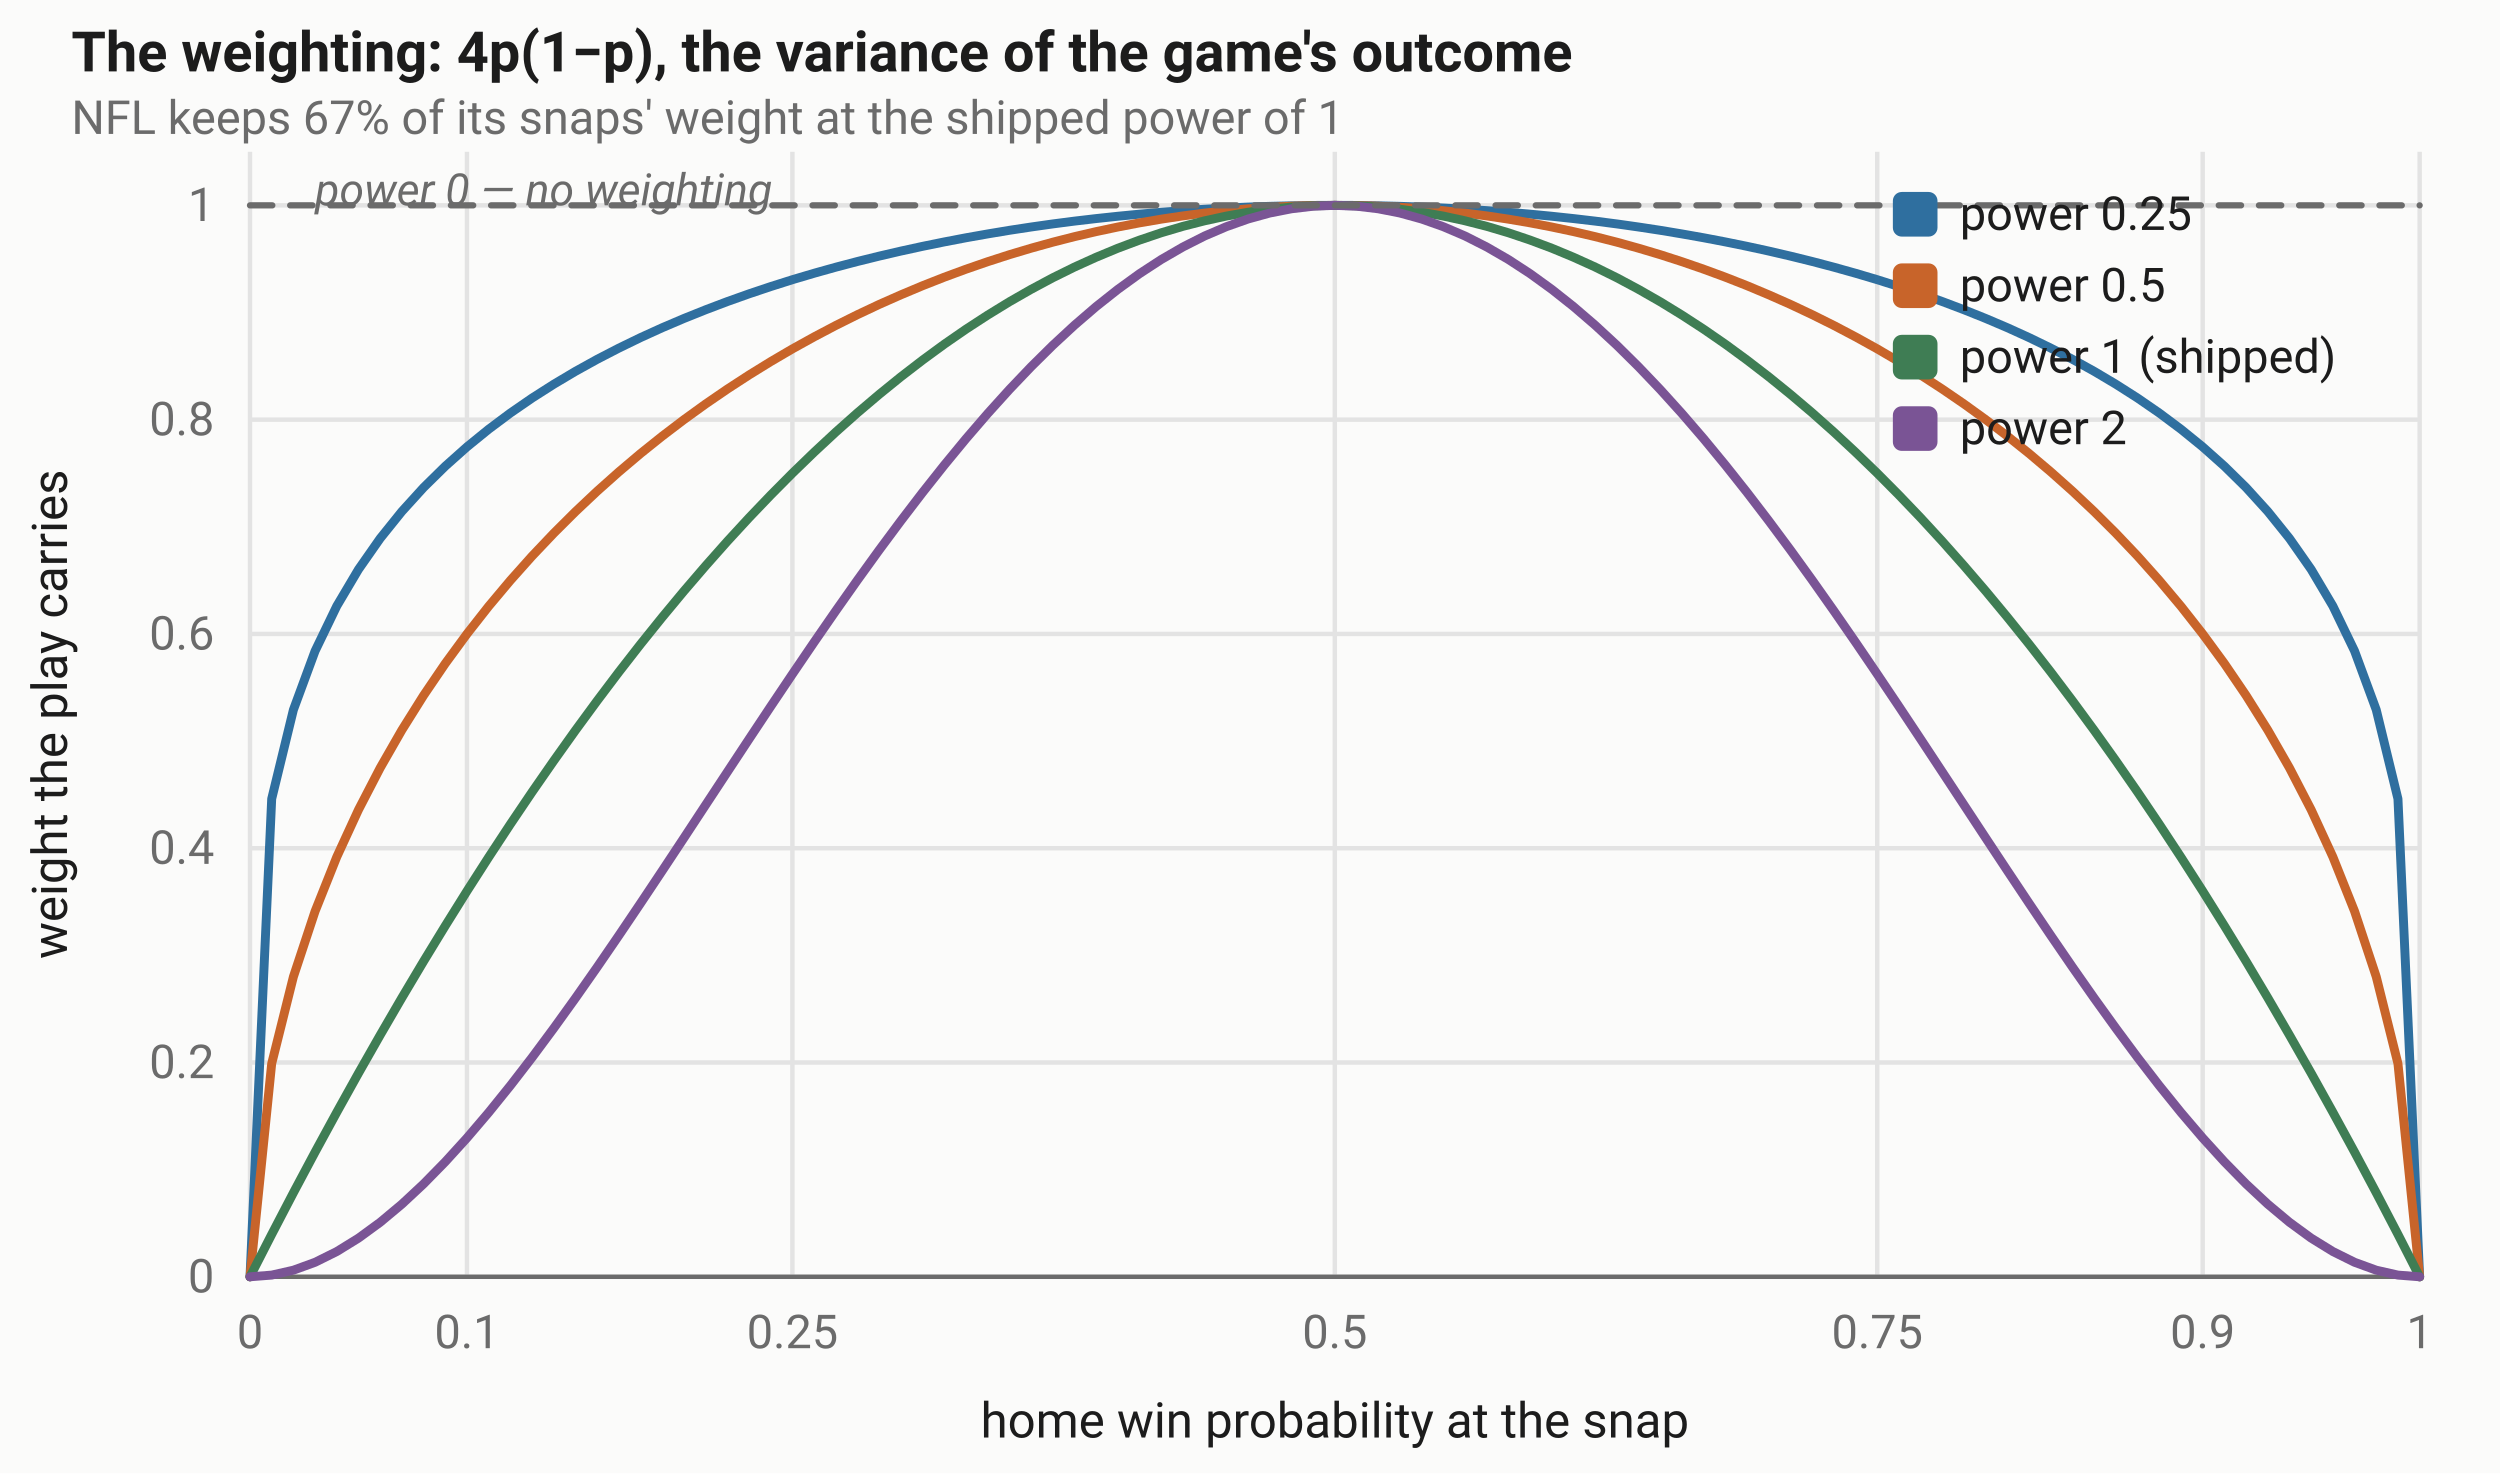
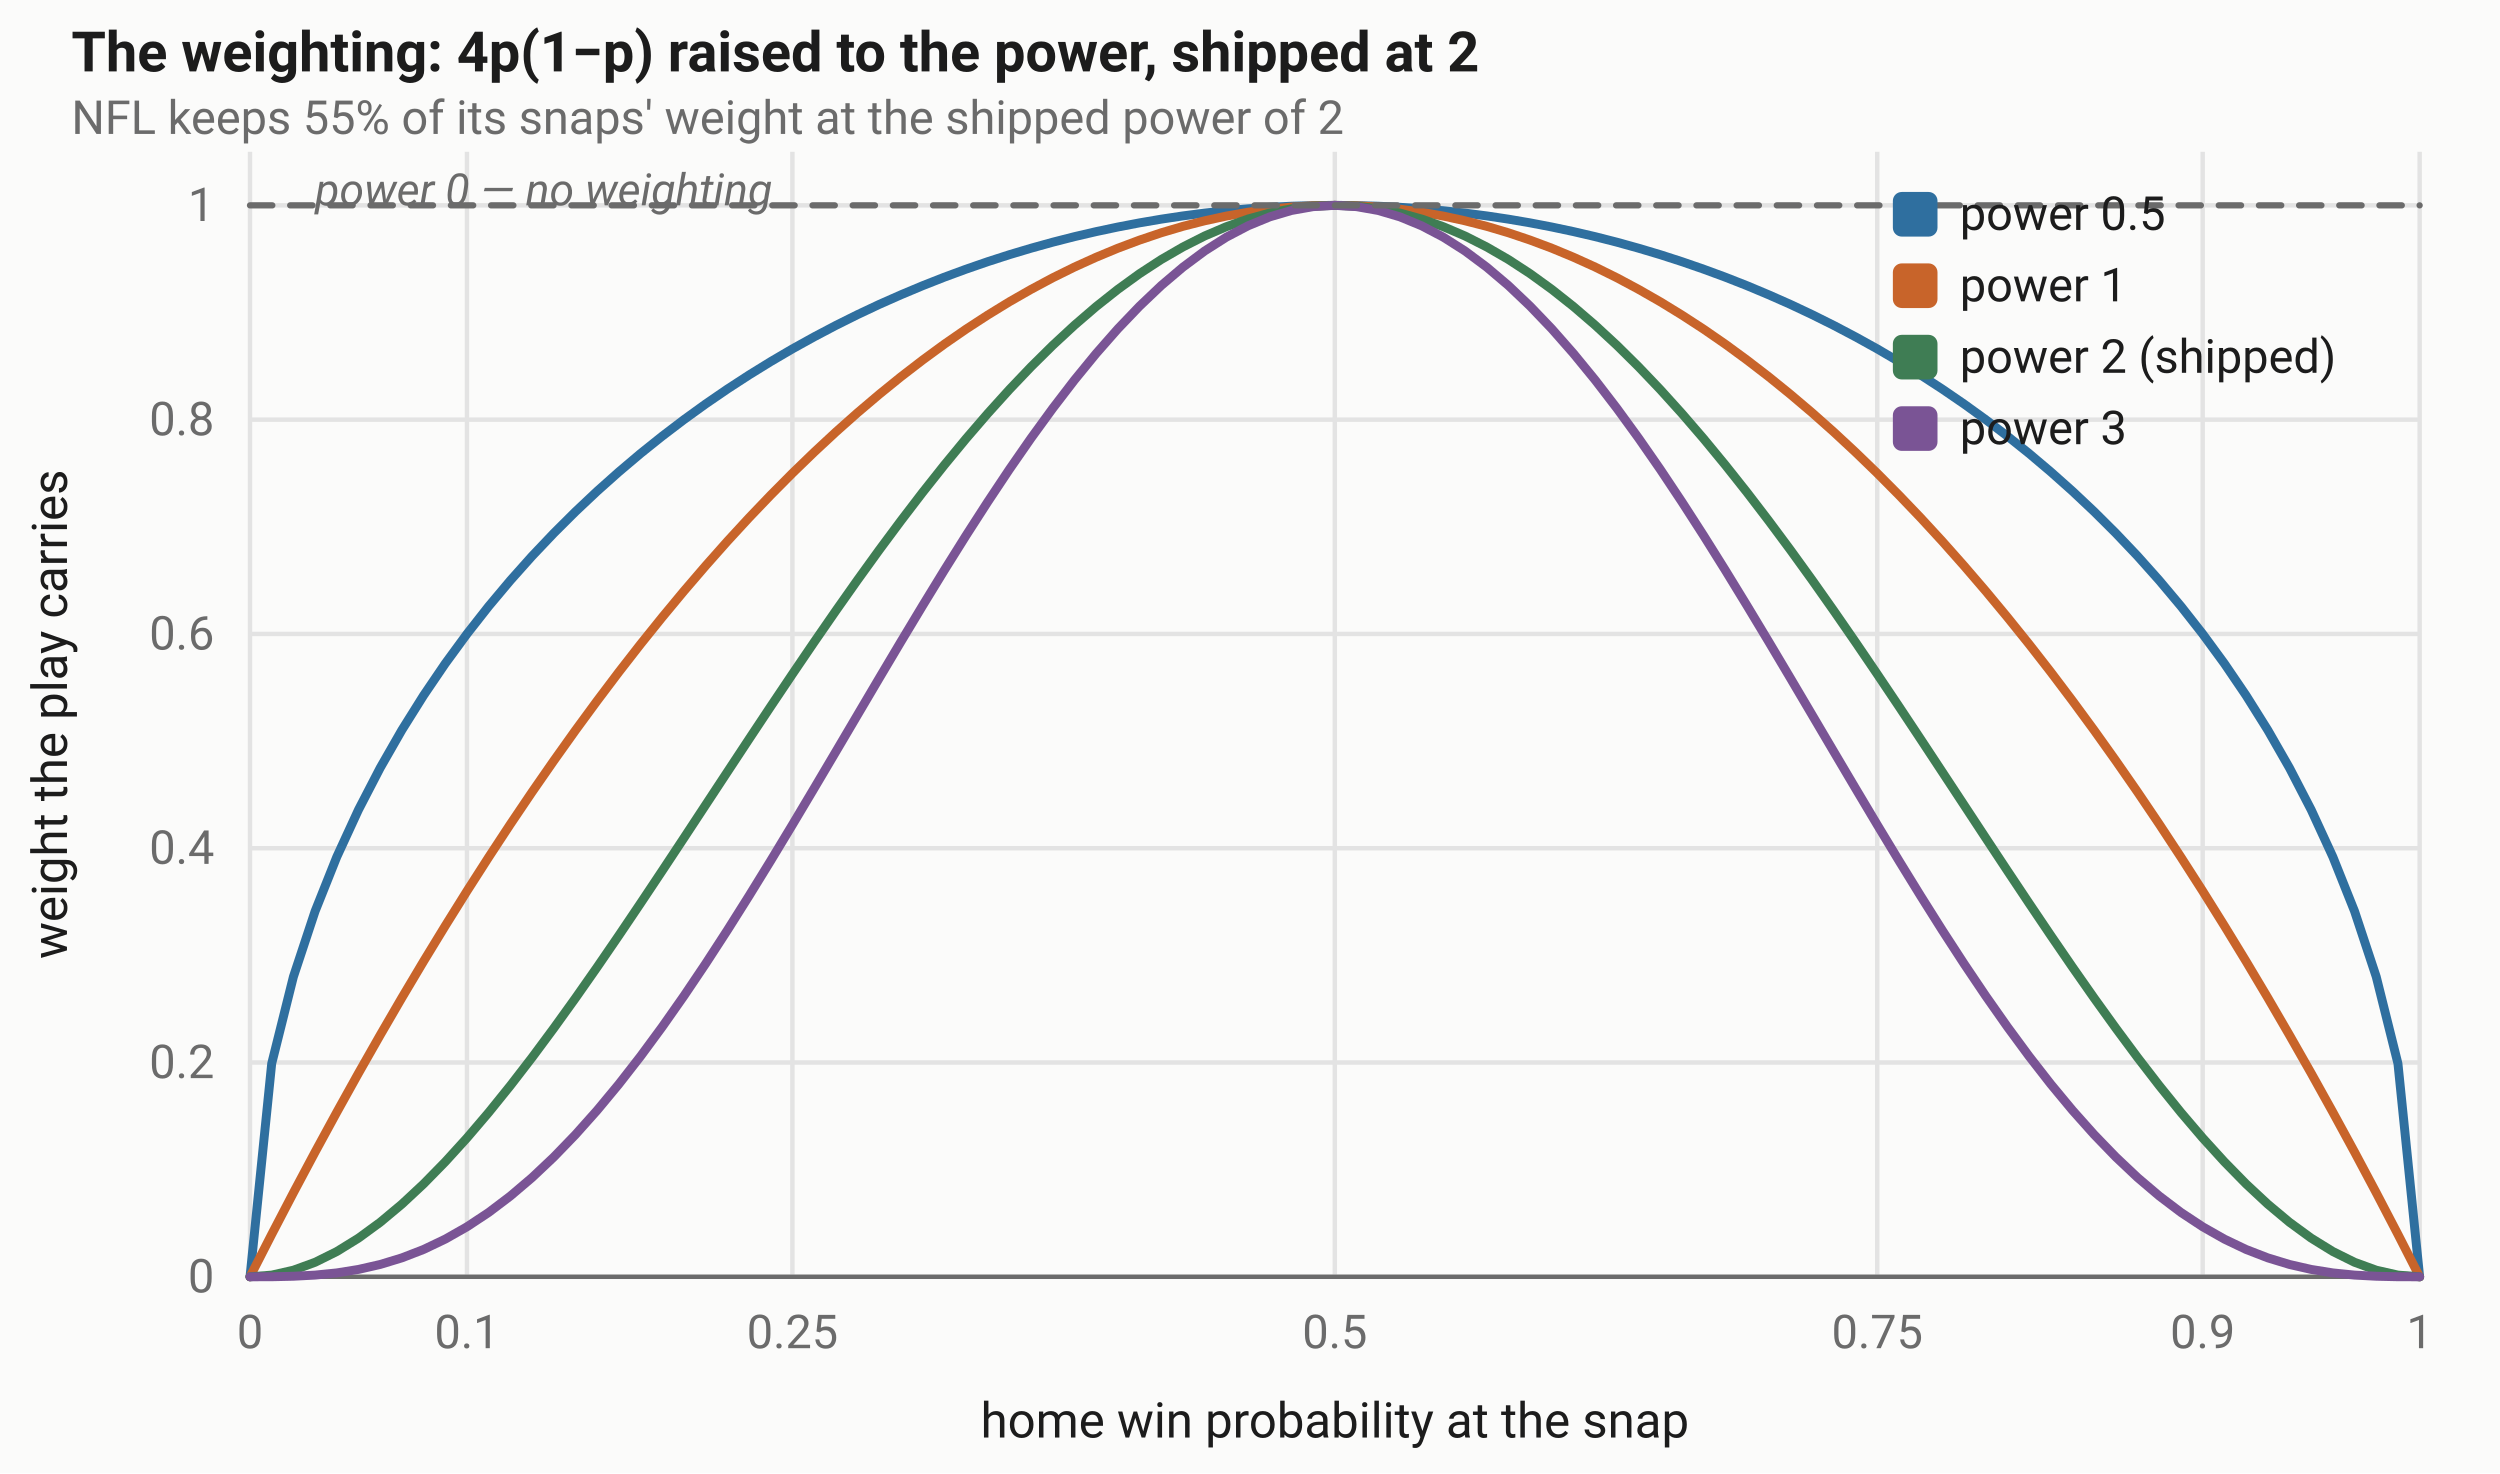
- <svg xmlns="http://www.w3.org/2000/svg" width="560" height="330" viewBox="0 0 560 330" role="img" aria-label="The weighting: 4p(1−p), the variance of the game's outcome">
+ <svg xmlns="http://www.w3.org/2000/svg" width="560" height="330" viewBox="0 0 560 330" role="img" aria-label="The weighting: 4p(1−p) raised to the power, shipped at 2">
  <rect width="560" height="330" fill="#fbfbfa" />
-   <text x="16" y="16" font-family="ui-sans-serif, -apple-system, 'Segoe UI', Roboto, 'Helvetica Neue', Arial, sans-serif" font-size="12.5" font-weight="600" fill="#1c1c1c">The weighting: 4p(1−p), the variance of the game's outcome</text>
-   <text x="16" y="30" font-family="ui-sans-serif, -apple-system, 'Segoe UI', Roboto, 'Helvetica Neue', Arial, sans-serif" font-size="10.5" fill="#6b6b6b">NFL keeps 67% of its snaps' weight at the shipped power of 1</text>
+   <text x="16" y="16" font-family="ui-sans-serif, -apple-system, 'Segoe UI', Roboto, 'Helvetica Neue', Arial, sans-serif" font-size="12.5" font-weight="600" fill="#1c1c1c">The weighting: 4p(1−p) raised to the power, shipped at 2</text>
+   <text x="16" y="30" font-family="ui-sans-serif, -apple-system, 'Segoe UI', Roboto, 'Helvetica Neue', Arial, sans-serif" font-size="10.5" fill="#6b6b6b">NFL keeps 55% of its snaps' weight at the shipped power of 2</text>
  <line x1="56" y1="286.00" x2="542" y2="286.00" stroke="#e3e3e3" stroke-width="1" />
  <text x="48.00" y="289.50" font-family="ui-sans-serif, -apple-system, 'Segoe UI', Roboto, 'Helvetica Neue', Arial, sans-serif" font-size="10.5" fill="#6b6b6b" text-anchor="end" font-weight="400">0</text>
  <line x1="56" y1="238.00" x2="542" y2="238.00" stroke="#e3e3e3" stroke-width="1" />
  <text x="48.00" y="241.50" font-family="ui-sans-serif, -apple-system, 'Segoe UI', Roboto, 'Helvetica Neue', Arial, sans-serif" font-size="10.5" fill="#6b6b6b" text-anchor="end" font-weight="400">0.2</text>
  <line x1="56" y1="190.00" x2="542" y2="190.00" stroke="#e3e3e3" stroke-width="1" />
  <text x="48.00" y="193.50" font-family="ui-sans-serif, -apple-system, 'Segoe UI', Roboto, 'Helvetica Neue', Arial, sans-serif" font-size="10.5" fill="#6b6b6b" text-anchor="end" font-weight="400">0.4</text>
  <line x1="56" y1="142.00" x2="542" y2="142.00" stroke="#e3e3e3" stroke-width="1" />
  <text x="48.00" y="145.50" font-family="ui-sans-serif, -apple-system, 'Segoe UI', Roboto, 'Helvetica Neue', Arial, sans-serif" font-size="10.5" fill="#6b6b6b" text-anchor="end" font-weight="400">0.6</text>
  <line x1="56" y1="94.00" x2="542" y2="94.00" stroke="#e3e3e3" stroke-width="1" />
  <text x="48.00" y="97.50" font-family="ui-sans-serif, -apple-system, 'Segoe UI', Roboto, 'Helvetica Neue', Arial, sans-serif" font-size="10.5" fill="#6b6b6b" text-anchor="end" font-weight="400">0.8</text>
  <line x1="56" y1="46.00" x2="542" y2="46.00" stroke="#e3e3e3" stroke-width="1" />
  <text x="48.00" y="49.50" font-family="ui-sans-serif, -apple-system, 'Segoe UI', Roboto, 'Helvetica Neue', Arial, sans-serif" font-size="10.5" fill="#6b6b6b" text-anchor="end" font-weight="400">1</text>
  <line x1="56.00" y1="34" x2="56.00" y2="286" stroke="#e3e3e3" stroke-width="1" />
  <text x="56.00" y="302.00" font-family="ui-sans-serif, -apple-system, 'Segoe UI', Roboto, 'Helvetica Neue', Arial, sans-serif" font-size="10.5" fill="#6b6b6b" text-anchor="middle" font-weight="400">0</text>
  <line x1="104.60" y1="34" x2="104.60" y2="286" stroke="#e3e3e3" stroke-width="1" />
  <text x="104.60" y="302.00" font-family="ui-sans-serif, -apple-system, 'Segoe UI', Roboto, 'Helvetica Neue', Arial, sans-serif" font-size="10.5" fill="#6b6b6b" text-anchor="middle" font-weight="400">0.1</text>
  <line x1="177.50" y1="34" x2="177.50" y2="286" stroke="#e3e3e3" stroke-width="1" />
  <text x="177.50" y="302.00" font-family="ui-sans-serif, -apple-system, 'Segoe UI', Roboto, 'Helvetica Neue', Arial, sans-serif" font-size="10.5" fill="#6b6b6b" text-anchor="middle" font-weight="400">0.25</text>
  <line x1="299.00" y1="34" x2="299.00" y2="286" stroke="#e3e3e3" stroke-width="1" />
  <text x="299.00" y="302.00" font-family="ui-sans-serif, -apple-system, 'Segoe UI', Roboto, 'Helvetica Neue', Arial, sans-serif" font-size="10.5" fill="#6b6b6b" text-anchor="middle" font-weight="400">0.5</text>
  <line x1="420.50" y1="34" x2="420.50" y2="286" stroke="#e3e3e3" stroke-width="1" />
  <text x="420.50" y="302.00" font-family="ui-sans-serif, -apple-system, 'Segoe UI', Roboto, 'Helvetica Neue', Arial, sans-serif" font-size="10.5" fill="#6b6b6b" text-anchor="middle" font-weight="400">0.75</text>
  <line x1="493.40" y1="34" x2="493.40" y2="286" stroke="#e3e3e3" stroke-width="1" />
  <text x="493.40" y="302.00" font-family="ui-sans-serif, -apple-system, 'Segoe UI', Roboto, 'Helvetica Neue', Arial, sans-serif" font-size="10.5" fill="#6b6b6b" text-anchor="middle" font-weight="400">0.9</text>
  <line x1="542.00" y1="34" x2="542.00" y2="286" stroke="#e3e3e3" stroke-width="1" />
  <text x="542.00" y="302.00" font-family="ui-sans-serif, -apple-system, 'Segoe UI', Roboto, 'Helvetica Neue', Arial, sans-serif" font-size="10.5" fill="#6b6b6b" text-anchor="middle" font-weight="400">1</text>
  <line x1="56" y1="286" x2="542" y2="286" stroke="#6b6b6b" stroke-width="1" />
  <text x="299.00" y="322.00" font-family="ui-sans-serif, -apple-system, 'Segoe UI', Roboto, 'Helvetica Neue', Arial, sans-serif" font-size="11" fill="#1c1c1c" text-anchor="middle" font-weight="400">home win probability at the snap</text>
  <text x="15" y="160.0" font-family="ui-sans-serif, -apple-system, 'Segoe UI', Roboto, 'Helvetica Neue', Arial, sans-serif" font-size="11" fill="#1c1c1c" text-anchor="middle" transform="rotate(-90 15 160.0)">weight the play carries</text>
-   <path d="M56.00,286.00 L60.86,178.94 L65.72,159.00 L70.58,145.82 L75.44,135.75 L80.30,127.55 L85.16,120.60 L90.02,114.56 L94.88,109.21 L99.74,104.43 L104.60,100.10 L109.46,96.15 L114.32,92.52 L119.18,89.17 L124.04,86.07 L128.90,83.18 L133.76,80.49 L138.62,77.98 L143.48,75.62 L148.34,73.41 L153.20,71.34 L158.06,69.39 L162.92,67.55 L167.78,65.82 L172.64,64.19 L177.50,62.65 L182.36,61.21 L187.22,59.85 L192.08,58.57 L196.94,57.37 L201.80,56.24 L206.66,55.18 L211.52,54.19 L216.38,53.26 L221.24,52.40 L226.10,51.59 L230.96,50.85 L235.82,50.16 L240.68,49.53 L245.54,48.96 L250.40,48.44 L255.26,47.97 L260.12,47.55 L264.98,47.18 L269.84,46.87 L274.70,46.60 L279.56,46.38 L284.42,46.22 L289.28,46.10 L294.14,46.02 L299.00,46.00 L303.86,46.02 L308.72,46.10 L313.58,46.22 L318.44,46.38 L323.30,46.60 L328.16,46.87 L333.02,47.18 L337.88,47.55 L342.74,47.97 L347.60,48.44 L352.46,48.96 L357.32,49.53 L362.18,50.16 L367.04,50.85 L371.90,51.59 L376.76,52.40 L381.62,53.26 L386.48,54.19 L391.34,55.18 L396.20,56.24 L401.06,57.37 L405.92,58.57 L410.78,59.85 L415.64,61.21 L420.50,62.65 L425.36,64.19 L430.22,65.82 L435.08,67.55 L439.94,69.39 L444.80,71.34 L449.66,73.41 L454.52,75.62 L459.38,77.98 L464.24,80.49 L469.10,83.18 L473.96,86.07 L478.82,89.17 L483.68,92.52 L488.54,96.15 L493.40,100.10 L498.26,104.43 L503.12,109.21 L507.98,114.56 L512.84,120.60 L517.70,127.55 L522.56,135.75 L527.42,145.82 L532.28,159.00 L537.14,178.94 L542.00,286.00" fill="none" stroke="#2f6f9f" stroke-width="2.0" stroke-linejoin="round" stroke-linecap="round" opacity="1.0" />
-   <path d="M56.00,286.00 L60.86,238.24 L65.72,218.80 L70.58,204.12 L75.44,191.94 L80.30,181.39 L85.16,172.01 L90.02,163.53 L94.88,155.78 L99.74,148.63 L104.60,142.00 L109.46,135.81 L114.32,130.02 L119.18,124.57 L124.04,119.45 L128.90,114.61 L133.76,110.03 L138.62,105.70 L143.48,101.59 L148.34,97.70 L153.20,94.00 L158.06,90.49 L162.92,87.16 L167.78,84.00 L172.64,81.00 L177.50,78.15 L182.36,75.46 L187.22,72.90 L192.08,70.48 L196.94,68.19 L201.80,66.04 L206.66,64.00 L211.52,62.09 L216.38,60.30 L221.24,58.62 L226.10,57.05 L230.96,55.60 L235.82,54.25 L240.68,53.01 L245.54,51.88 L250.40,50.85 L255.26,49.92 L260.12,49.09 L264.98,48.36 L269.84,47.73 L274.70,47.20 L279.56,46.77 L284.42,46.43 L289.28,46.19 L294.14,46.05 L299.00,46.00 L303.86,46.05 L308.72,46.19 L313.58,46.43 L318.44,46.77 L323.30,47.20 L328.16,47.73 L333.02,48.36 L337.88,49.09 L342.74,49.92 L347.60,50.85 L352.46,51.88 L357.32,53.01 L362.18,54.25 L367.04,55.60 L371.90,57.05 L376.76,58.62 L381.62,60.30 L386.48,62.09 L391.34,64.00 L396.20,66.04 L401.06,68.19 L405.92,70.48 L410.78,72.90 L415.64,75.46 L420.50,78.15 L425.36,81.00 L430.22,84.00 L435.08,87.16 L439.94,90.49 L444.80,94.00 L449.66,97.70 L454.52,101.59 L459.38,105.70 L464.24,110.03 L469.10,114.61 L473.96,119.45 L478.82,124.57 L483.68,130.02 L488.54,135.81 L493.40,142.00 L498.26,148.63 L503.12,155.78 L507.98,163.53 L512.84,172.01 L517.70,181.39 L522.56,191.94 L527.42,204.12 L532.28,218.80 L537.14,238.24 L542.00,286.00" fill="none" stroke="#c8642a" stroke-width="2.0" stroke-linejoin="round" stroke-linecap="round" opacity="1.0" />
-   <path d="M56.00,286.00 L60.86,276.50 L65.72,267.18 L70.58,258.06 L75.44,249.14 L80.30,240.40 L85.16,231.86 L90.02,223.50 L94.88,215.34 L99.74,207.38 L104.60,199.60 L109.46,192.02 L114.32,184.62 L119.18,177.42 L124.04,170.42 L128.90,163.60 L133.76,156.98 L138.62,150.54 L143.48,144.30 L148.34,138.26 L153.20,132.40 L158.06,126.74 L162.92,121.26 L167.78,115.98 L172.64,110.90 L177.50,106.00 L182.36,101.30 L187.22,96.78 L192.08,92.46 L196.94,88.34 L201.80,84.40 L206.66,80.66 L211.52,77.10 L216.38,73.74 L221.24,70.58 L226.10,67.60 L230.96,64.82 L235.82,62.22 L240.68,59.82 L245.54,57.62 L250.40,55.60 L255.26,53.78 L260.12,52.14 L264.98,50.70 L269.84,49.46 L274.70,48.40 L279.56,47.54 L284.42,46.86 L289.28,46.38 L294.14,46.10 L299.00,46.00 L303.86,46.10 L308.72,46.38 L313.58,46.86 L318.44,47.54 L323.30,48.40 L328.16,49.46 L333.02,50.70 L337.88,52.14 L342.74,53.78 L347.60,55.60 L352.46,57.62 L357.32,59.82 L362.18,62.22 L367.04,64.82 L371.90,67.60 L376.76,70.58 L381.62,73.74 L386.48,77.10 L391.34,80.66 L396.20,84.40 L401.06,88.34 L405.92,92.46 L410.78,96.78 L415.64,101.30 L420.50,106.00 L425.36,110.90 L430.22,115.98 L435.08,121.26 L439.94,126.74 L444.80,132.40 L449.66,138.26 L454.52,144.30 L459.38,150.54 L464.24,156.98 L469.10,163.60 L473.96,170.42 L478.82,177.42 L483.68,184.62 L488.54,192.02 L493.40,199.60 L498.26,207.38 L503.12,215.34 L507.98,223.50 L512.84,231.86 L517.70,240.40 L522.56,249.14 L527.42,258.06 L532.28,267.18 L537.14,276.50 L542.00,286.00" fill="none" stroke="#3f7d54" stroke-width="2.0" stroke-linejoin="round" stroke-linecap="round" opacity="1.0" />
-   <path d="M56.00,286.00 L60.86,285.62 L65.72,284.52 L70.58,282.75 L75.44,280.34 L80.30,277.34 L85.16,273.79 L90.02,269.73 L94.88,265.20 L99.74,260.24 L104.60,254.90 L109.46,249.20 L114.32,243.18 L119.18,236.88 L124.04,230.33 L128.90,223.58 L133.76,216.64 L138.62,209.55 L143.48,202.34 L148.34,195.05 L153.20,187.70 L158.06,180.31 L162.92,172.93 L167.78,165.56 L172.64,158.24 L177.50,151.00 L182.36,143.85 L187.22,136.82 L192.08,129.93 L196.94,123.20 L201.80,116.66 L206.66,110.31 L211.52,104.18 L216.38,98.28 L221.24,92.64 L226.10,87.26 L230.96,82.16 L235.82,77.35 L240.68,72.85 L245.54,68.67 L250.40,64.82 L255.26,61.30 L260.12,58.13 L264.98,55.32 L269.84,52.86 L274.70,50.78 L279.56,49.06 L284.42,47.72 L289.28,46.77 L294.14,46.19 L299.00,46.00 L303.86,46.19 L308.72,46.77 L313.58,47.72 L318.44,49.06 L323.30,50.78 L328.16,52.86 L333.02,55.32 L337.88,58.13 L342.74,61.30 L347.60,64.82 L352.46,68.67 L357.32,72.85 L362.18,77.35 L367.04,82.16 L371.90,87.26 L376.76,92.64 L381.62,98.28 L386.48,104.18 L391.34,110.31 L396.20,116.66 L401.06,123.20 L405.92,129.93 L410.78,136.82 L415.64,143.85 L420.50,151.00 L425.36,158.24 L430.22,165.56 L435.08,172.93 L439.94,180.31 L444.80,187.70 L449.66,195.05 L454.52,202.34 L459.38,209.55 L464.24,216.64 L469.10,223.58 L473.96,230.33 L478.82,236.88 L483.68,243.18 L488.54,249.20 L493.40,254.90 L498.26,260.24 L503.12,265.20 L507.98,269.73 L512.84,273.79 L517.70,277.34 L522.56,280.34 L527.42,282.75 L532.28,284.52 L537.14,285.62 L542.00,286.00" fill="none" stroke="#7a5495" stroke-width="2.0" stroke-linejoin="round" stroke-linecap="round" opacity="1.0" />
+   <path d="M56.00,286.00 L60.86,238.24 L65.72,218.80 L70.58,204.12 L75.44,191.94 L80.30,181.39 L85.16,172.01 L90.02,163.53 L94.88,155.78 L99.74,148.63 L104.60,142.00 L109.46,135.81 L114.32,130.02 L119.18,124.57 L124.04,119.45 L128.90,114.61 L133.76,110.03 L138.62,105.70 L143.48,101.59 L148.34,97.70 L153.20,94.00 L158.06,90.49 L162.92,87.16 L167.78,84.00 L172.64,81.00 L177.50,78.15 L182.36,75.46 L187.22,72.90 L192.08,70.48 L196.94,68.19 L201.80,66.04 L206.66,64.00 L211.52,62.09 L216.38,60.30 L221.24,58.62 L226.10,57.05 L230.96,55.60 L235.82,54.25 L240.68,53.01 L245.54,51.88 L250.40,50.85 L255.26,49.92 L260.12,49.09 L264.98,48.36 L269.84,47.73 L274.70,47.20 L279.56,46.77 L284.42,46.43 L289.28,46.19 L294.14,46.05 L299.00,46.00 L303.86,46.05 L308.72,46.19 L313.58,46.43 L318.44,46.77 L323.30,47.20 L328.16,47.73 L333.02,48.36 L337.88,49.09 L342.74,49.92 L347.60,50.85 L352.46,51.88 L357.32,53.01 L362.18,54.25 L367.04,55.60 L371.90,57.05 L376.76,58.62 L381.62,60.30 L386.48,62.09 L391.34,64.00 L396.20,66.04 L401.06,68.19 L405.92,70.48 L410.78,72.90 L415.64,75.46 L420.50,78.15 L425.36,81.00 L430.22,84.00 L435.08,87.16 L439.94,90.49 L444.80,94.00 L449.66,97.70 L454.52,101.59 L459.38,105.70 L464.24,110.03 L469.10,114.61 L473.96,119.45 L478.82,124.57 L483.68,130.02 L488.54,135.81 L493.40,142.00 L498.26,148.63 L503.12,155.78 L507.98,163.53 L512.84,172.01 L517.70,181.39 L522.56,191.94 L527.42,204.12 L532.28,218.80 L537.14,238.24 L542.00,286.00" fill="none" stroke="#2f6f9f" stroke-width="2.0" stroke-linejoin="round" stroke-linecap="round" opacity="1.0" />
+   <path d="M56.00,286.00 L60.86,276.50 L65.72,267.18 L70.58,258.06 L75.44,249.14 L80.30,240.40 L85.16,231.86 L90.02,223.50 L94.88,215.34 L99.74,207.38 L104.60,199.60 L109.46,192.02 L114.32,184.62 L119.18,177.42 L124.04,170.42 L128.90,163.60 L133.76,156.98 L138.62,150.54 L143.48,144.30 L148.34,138.26 L153.20,132.40 L158.06,126.74 L162.92,121.26 L167.78,115.98 L172.64,110.90 L177.50,106.00 L182.36,101.30 L187.22,96.78 L192.08,92.46 L196.94,88.34 L201.80,84.40 L206.66,80.66 L211.52,77.10 L216.38,73.74 L221.24,70.58 L226.10,67.60 L230.96,64.82 L235.82,62.22 L240.68,59.82 L245.54,57.62 L250.40,55.60 L255.26,53.78 L260.12,52.14 L264.98,50.70 L269.84,49.46 L274.70,48.40 L279.56,47.54 L284.42,46.86 L289.28,46.38 L294.14,46.10 L299.00,46.00 L303.86,46.10 L308.72,46.38 L313.58,46.86 L318.44,47.54 L323.30,48.40 L328.16,49.46 L333.02,50.70 L337.88,52.14 L342.74,53.78 L347.60,55.60 L352.46,57.62 L357.32,59.82 L362.18,62.22 L367.04,64.82 L371.90,67.60 L376.76,70.58 L381.62,73.74 L386.48,77.10 L391.34,80.66 L396.20,84.40 L401.06,88.34 L405.92,92.46 L410.78,96.78 L415.64,101.30 L420.50,106.00 L425.36,110.90 L430.22,115.98 L435.08,121.26 L439.94,126.74 L444.80,132.40 L449.66,138.26 L454.52,144.30 L459.38,150.54 L464.24,156.98 L469.10,163.60 L473.96,170.42 L478.82,177.42 L483.68,184.62 L488.54,192.02 L493.40,199.60 L498.26,207.38 L503.12,215.34 L507.98,223.50 L512.84,231.86 L517.70,240.40 L522.56,249.14 L527.42,258.06 L532.28,267.18 L537.14,276.50 L542.00,286.00" fill="none" stroke="#c8642a" stroke-width="2.0" stroke-linejoin="round" stroke-linecap="round" opacity="1.0" />
+   <path d="M56.00,286.00 L60.86,285.62 L65.72,284.52 L70.58,282.75 L75.44,280.34 L80.30,277.34 L85.16,273.79 L90.02,269.73 L94.88,265.20 L99.74,260.24 L104.60,254.90 L109.46,249.20 L114.32,243.18 L119.18,236.88 L124.04,230.33 L128.90,223.58 L133.76,216.64 L138.62,209.55 L143.48,202.34 L148.34,195.05 L153.20,187.70 L158.06,180.31 L162.92,172.93 L167.78,165.56 L172.64,158.24 L177.50,151.00 L182.36,143.85 L187.22,136.82 L192.08,129.93 L196.94,123.20 L201.80,116.66 L206.66,110.31 L211.52,104.18 L216.38,98.28 L221.24,92.64 L226.10,87.26 L230.96,82.16 L235.82,77.35 L240.68,72.85 L245.54,68.67 L250.40,64.82 L255.26,61.30 L260.12,58.13 L264.98,55.32 L269.84,52.86 L274.70,50.78 L279.56,49.06 L284.42,47.72 L289.28,46.77 L294.14,46.19 L299.00,46.00 L303.86,46.19 L308.72,46.77 L313.58,47.72 L318.44,49.06 L323.30,50.78 L328.16,52.86 L333.02,55.32 L337.88,58.13 L342.74,61.30 L347.60,64.82 L352.46,68.67 L357.32,72.85 L362.18,77.35 L367.04,82.16 L371.90,87.26 L376.76,92.64 L381.62,98.28 L386.48,104.18 L391.34,110.31 L396.20,116.66 L401.06,123.20 L405.92,129.93 L410.78,136.82 L415.64,143.85 L420.50,151.00 L425.36,158.24 L430.22,165.56 L435.08,172.93 L439.94,180.31 L444.80,187.70 L449.66,195.05 L454.52,202.34 L459.38,209.55 L464.24,216.64 L469.10,223.58 L473.96,230.33 L478.82,236.88 L483.68,243.18 L488.54,249.20 L493.40,254.90 L498.26,260.24 L503.12,265.20 L507.98,269.73 L512.84,273.79 L517.70,277.34 L522.56,280.34 L527.42,282.75 L532.28,284.52 L537.14,285.62 L542.00,286.00" fill="none" stroke="#3f7d54" stroke-width="2.0" stroke-linejoin="round" stroke-linecap="round" opacity="1.0" />
+   <path d="M56.00,286.00 L60.86,285.99 L65.72,285.88 L70.58,285.62 L75.44,285.13 L80.30,284.35 L85.16,283.24 L90.02,281.76 L94.88,279.88 L99.74,277.56 L104.60,274.80 L109.46,271.59 L114.32,267.91 L119.18,263.78 L124.04,259.19 L128.90,254.16 L133.76,248.71 L138.62,242.85 L143.48,236.61 L148.34,230.01 L153.20,223.09 L158.06,215.87 L162.92,208.39 L167.78,200.68 L172.64,192.79 L177.50,184.75 L182.36,176.60 L187.22,168.39 L192.08,160.15 L196.94,151.92 L201.80,143.75 L206.66,135.68 L211.52,127.74 L216.38,119.98 L221.24,112.44 L226.10,105.14 L230.96,98.14 L235.82,91.46 L240.68,85.13 L245.54,79.19 L250.40,73.66 L255.26,68.58 L260.12,63.96 L264.98,59.84 L269.84,56.22 L274.70,53.13 L279.56,50.58 L284.42,48.58 L289.28,47.15 L294.14,46.29 L299.00,46.00 L303.86,46.29 L308.72,47.15 L313.58,48.58 L318.44,50.58 L323.30,53.13 L328.16,56.22 L333.02,59.84 L337.88,63.96 L342.74,68.58 L347.60,73.66 L352.46,79.19 L357.32,85.13 L362.18,91.46 L367.04,98.14 L371.90,105.14 L376.76,112.44 L381.62,119.98 L386.48,127.74 L391.34,135.68 L396.20,143.75 L401.06,151.92 L405.92,160.15 L410.78,168.39 L415.64,176.60 L420.50,184.75 L425.36,192.79 L430.22,200.68 L435.08,208.39 L439.94,215.87 L444.80,223.09 L449.66,230.01 L454.52,236.61 L459.38,242.85 L464.24,248.71 L469.10,254.16 L473.96,259.19 L478.82,263.78 L483.68,267.91 L488.54,271.59 L493.40,274.80 L498.26,277.56 L503.12,279.88 L507.98,281.76 L512.84,283.24 L517.70,284.35 L522.56,285.13 L527.42,285.62 L532.28,285.88 L537.14,285.99 L542.00,286.00" fill="none" stroke="#7a5495" stroke-width="2.0" stroke-linejoin="round" stroke-linecap="round" opacity="1.0" />
  <path d="M56.00,46.00 L542.00,46.00" fill="none" stroke="#6b6b6b" stroke-width="1.4" stroke-linejoin="round" stroke-linecap="round" opacity="1.0" stroke-dasharray="5 4" />
  <text x="70.58" y="46.00" font-family="ui-sans-serif, -apple-system, 'Segoe UI', Roboto, 'Helvetica Neue', Arial, sans-serif" font-size="10" fill="#6b6b6b" text-anchor="start" font-weight="400" font-style="italic">power 0 — no weighting</text>
  <rect x="424" y="43" width="10" height="10" rx="2" fill="#2f6f9f" />
-   <text x="439.00" y="51.50" font-family="ui-sans-serif, -apple-system, 'Segoe UI', Roboto, 'Helvetica Neue', Arial, sans-serif" font-size="10.5" fill="#1c1c1c" text-anchor="start" font-weight="400">power 0.25</text>
+   <text x="439.00" y="51.50" font-family="ui-sans-serif, -apple-system, 'Segoe UI', Roboto, 'Helvetica Neue', Arial, sans-serif" font-size="10.5" fill="#1c1c1c" text-anchor="start" font-weight="400">power 0.5</text>
  <rect x="424" y="59" width="10" height="10" rx="2" fill="#c8642a" />
-   <text x="439.00" y="67.50" font-family="ui-sans-serif, -apple-system, 'Segoe UI', Roboto, 'Helvetica Neue', Arial, sans-serif" font-size="10.5" fill="#1c1c1c" text-anchor="start" font-weight="400">power 0.5</text>
+   <text x="439.00" y="67.50" font-family="ui-sans-serif, -apple-system, 'Segoe UI', Roboto, 'Helvetica Neue', Arial, sans-serif" font-size="10.5" fill="#1c1c1c" text-anchor="start" font-weight="400">power 1</text>
  <rect x="424" y="75" width="10" height="10" rx="2" fill="#3f7d54" />
-   <text x="439.00" y="83.50" font-family="ui-sans-serif, -apple-system, 'Segoe UI', Roboto, 'Helvetica Neue', Arial, sans-serif" font-size="10.5" fill="#1c1c1c" text-anchor="start" font-weight="400">power 1 (shipped)</text>
+   <text x="439.00" y="83.50" font-family="ui-sans-serif, -apple-system, 'Segoe UI', Roboto, 'Helvetica Neue', Arial, sans-serif" font-size="10.5" fill="#1c1c1c" text-anchor="start" font-weight="400">power 2 (shipped)</text>
  <rect x="424" y="91" width="10" height="10" rx="2" fill="#7a5495" />
-   <text x="439.00" y="99.50" font-family="ui-sans-serif, -apple-system, 'Segoe UI', Roboto, 'Helvetica Neue', Arial, sans-serif" font-size="10.5" fill="#1c1c1c" text-anchor="start" font-weight="400">power 2</text>
+   <text x="439.00" y="99.50" font-family="ui-sans-serif, -apple-system, 'Segoe UI', Roboto, 'Helvetica Neue', Arial, sans-serif" font-size="10.5" fill="#1c1c1c" text-anchor="start" font-weight="400">power 3</text>
</svg>
